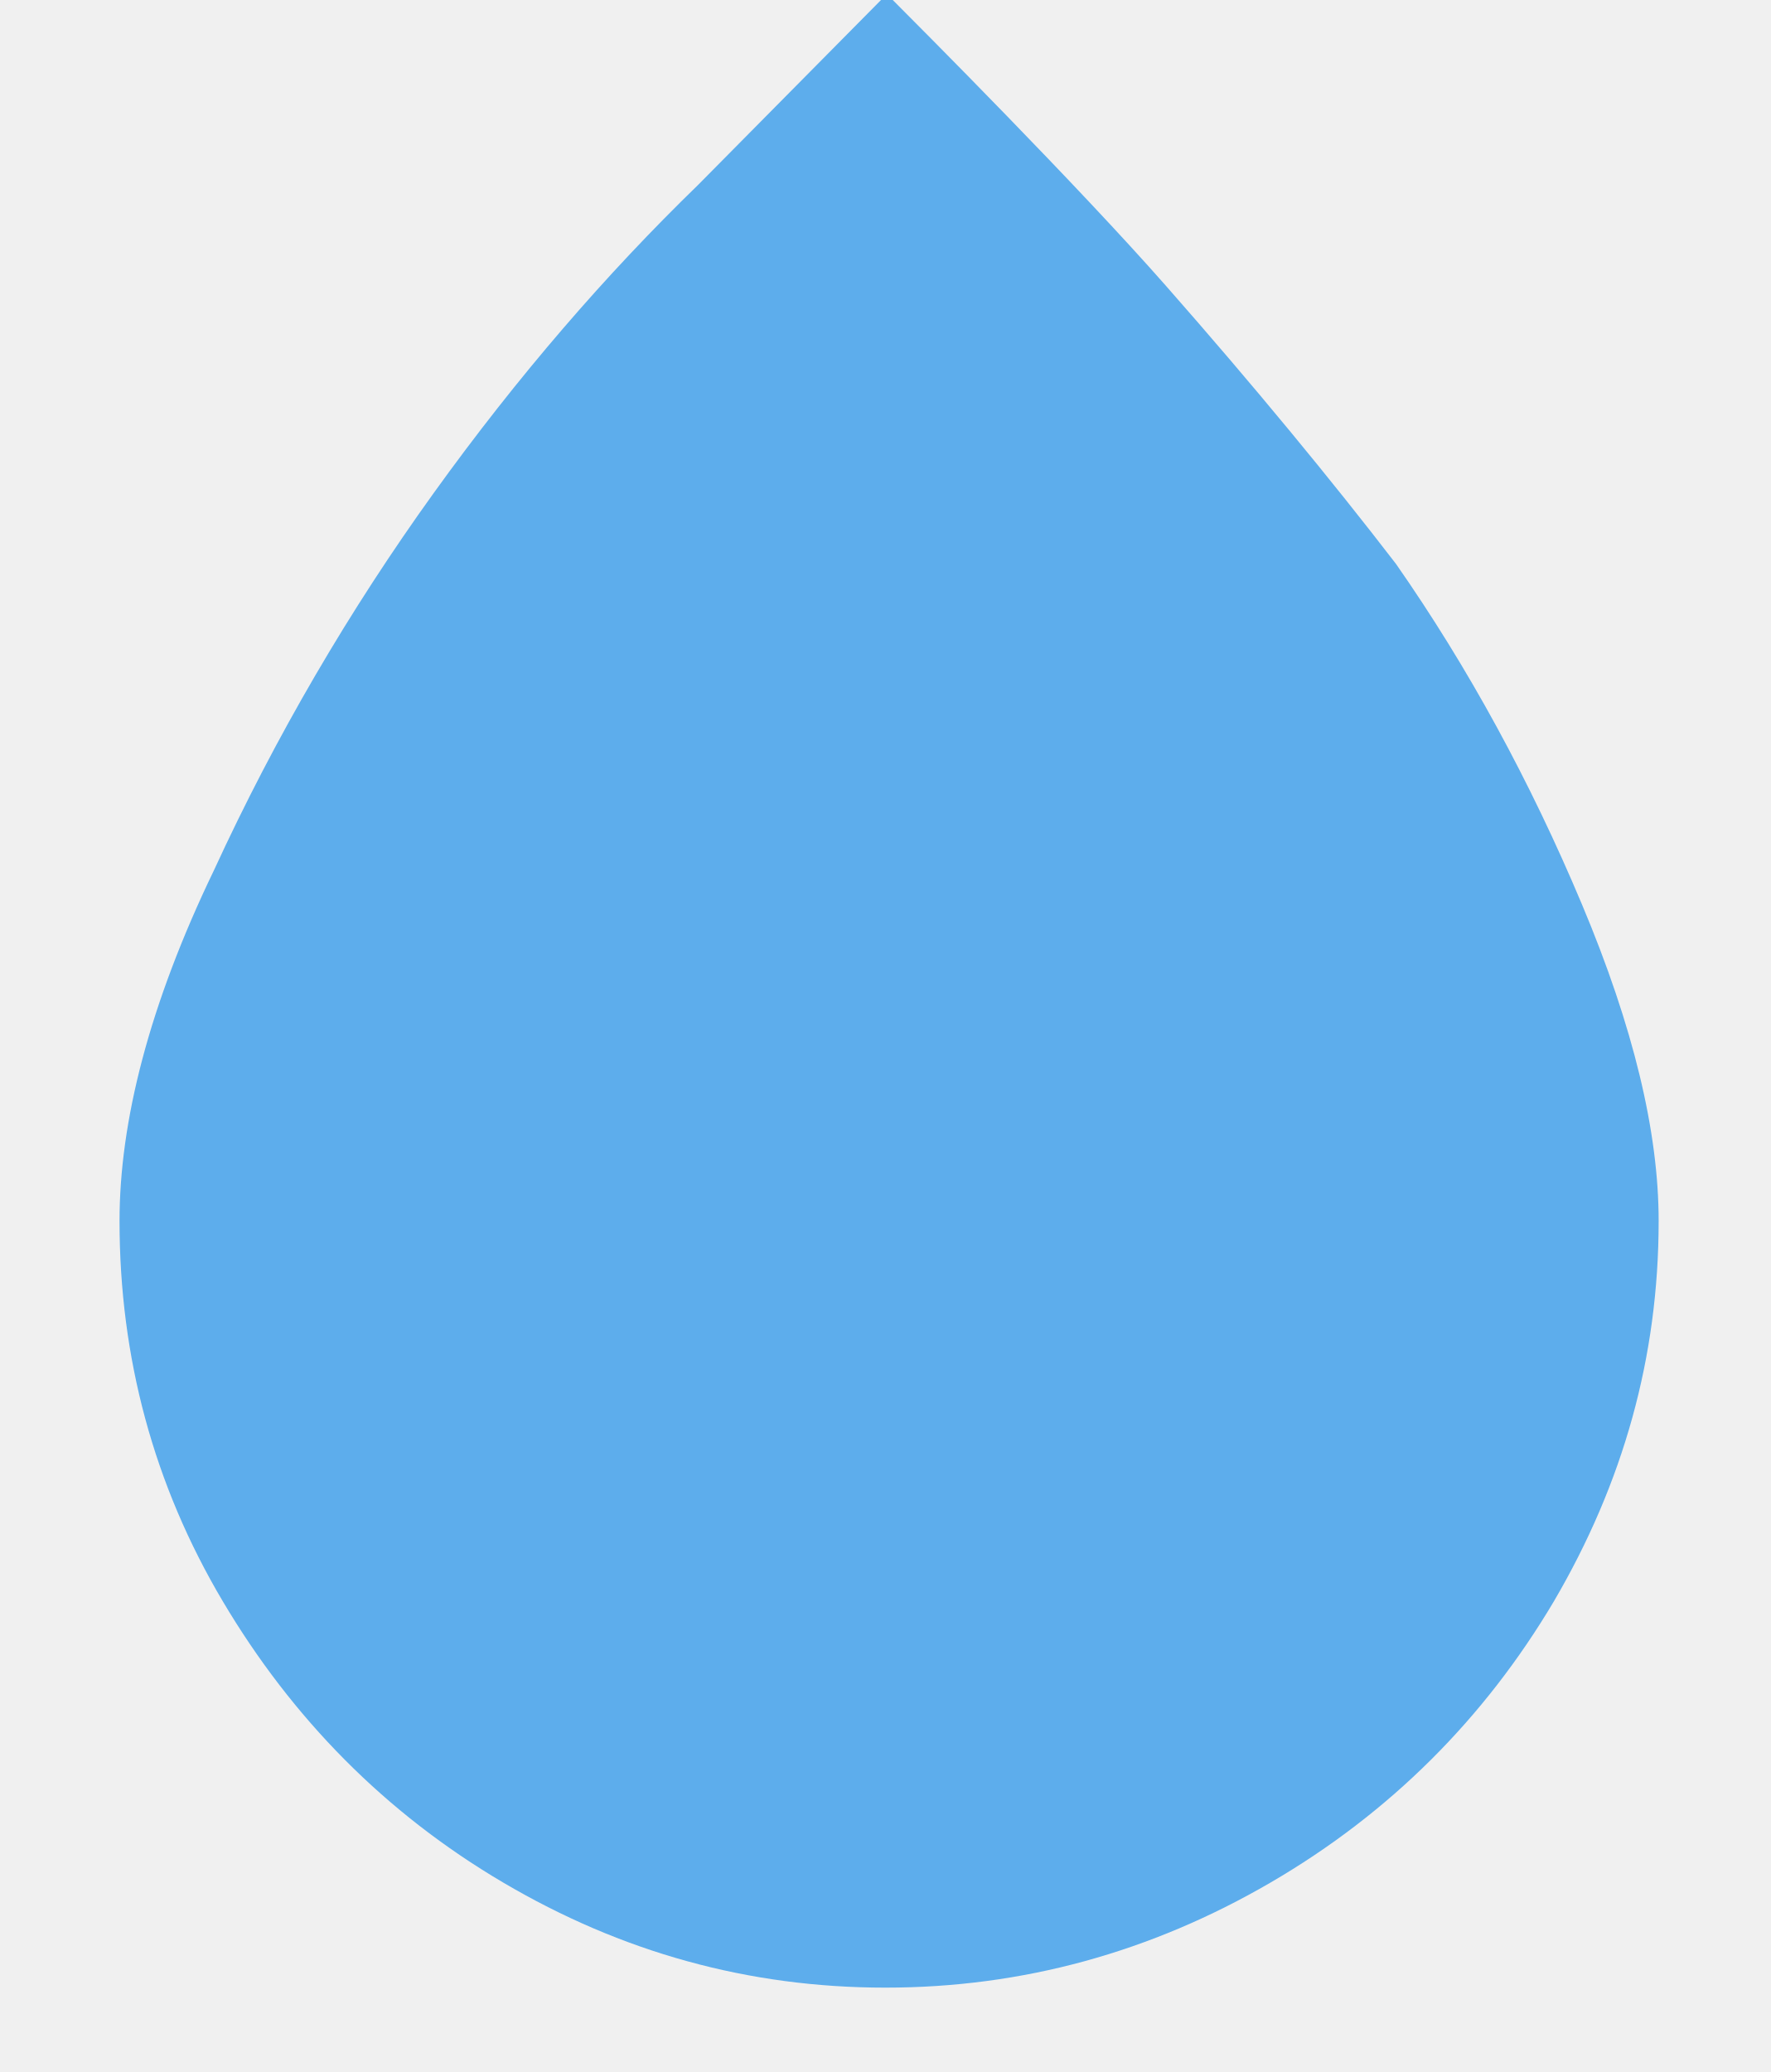
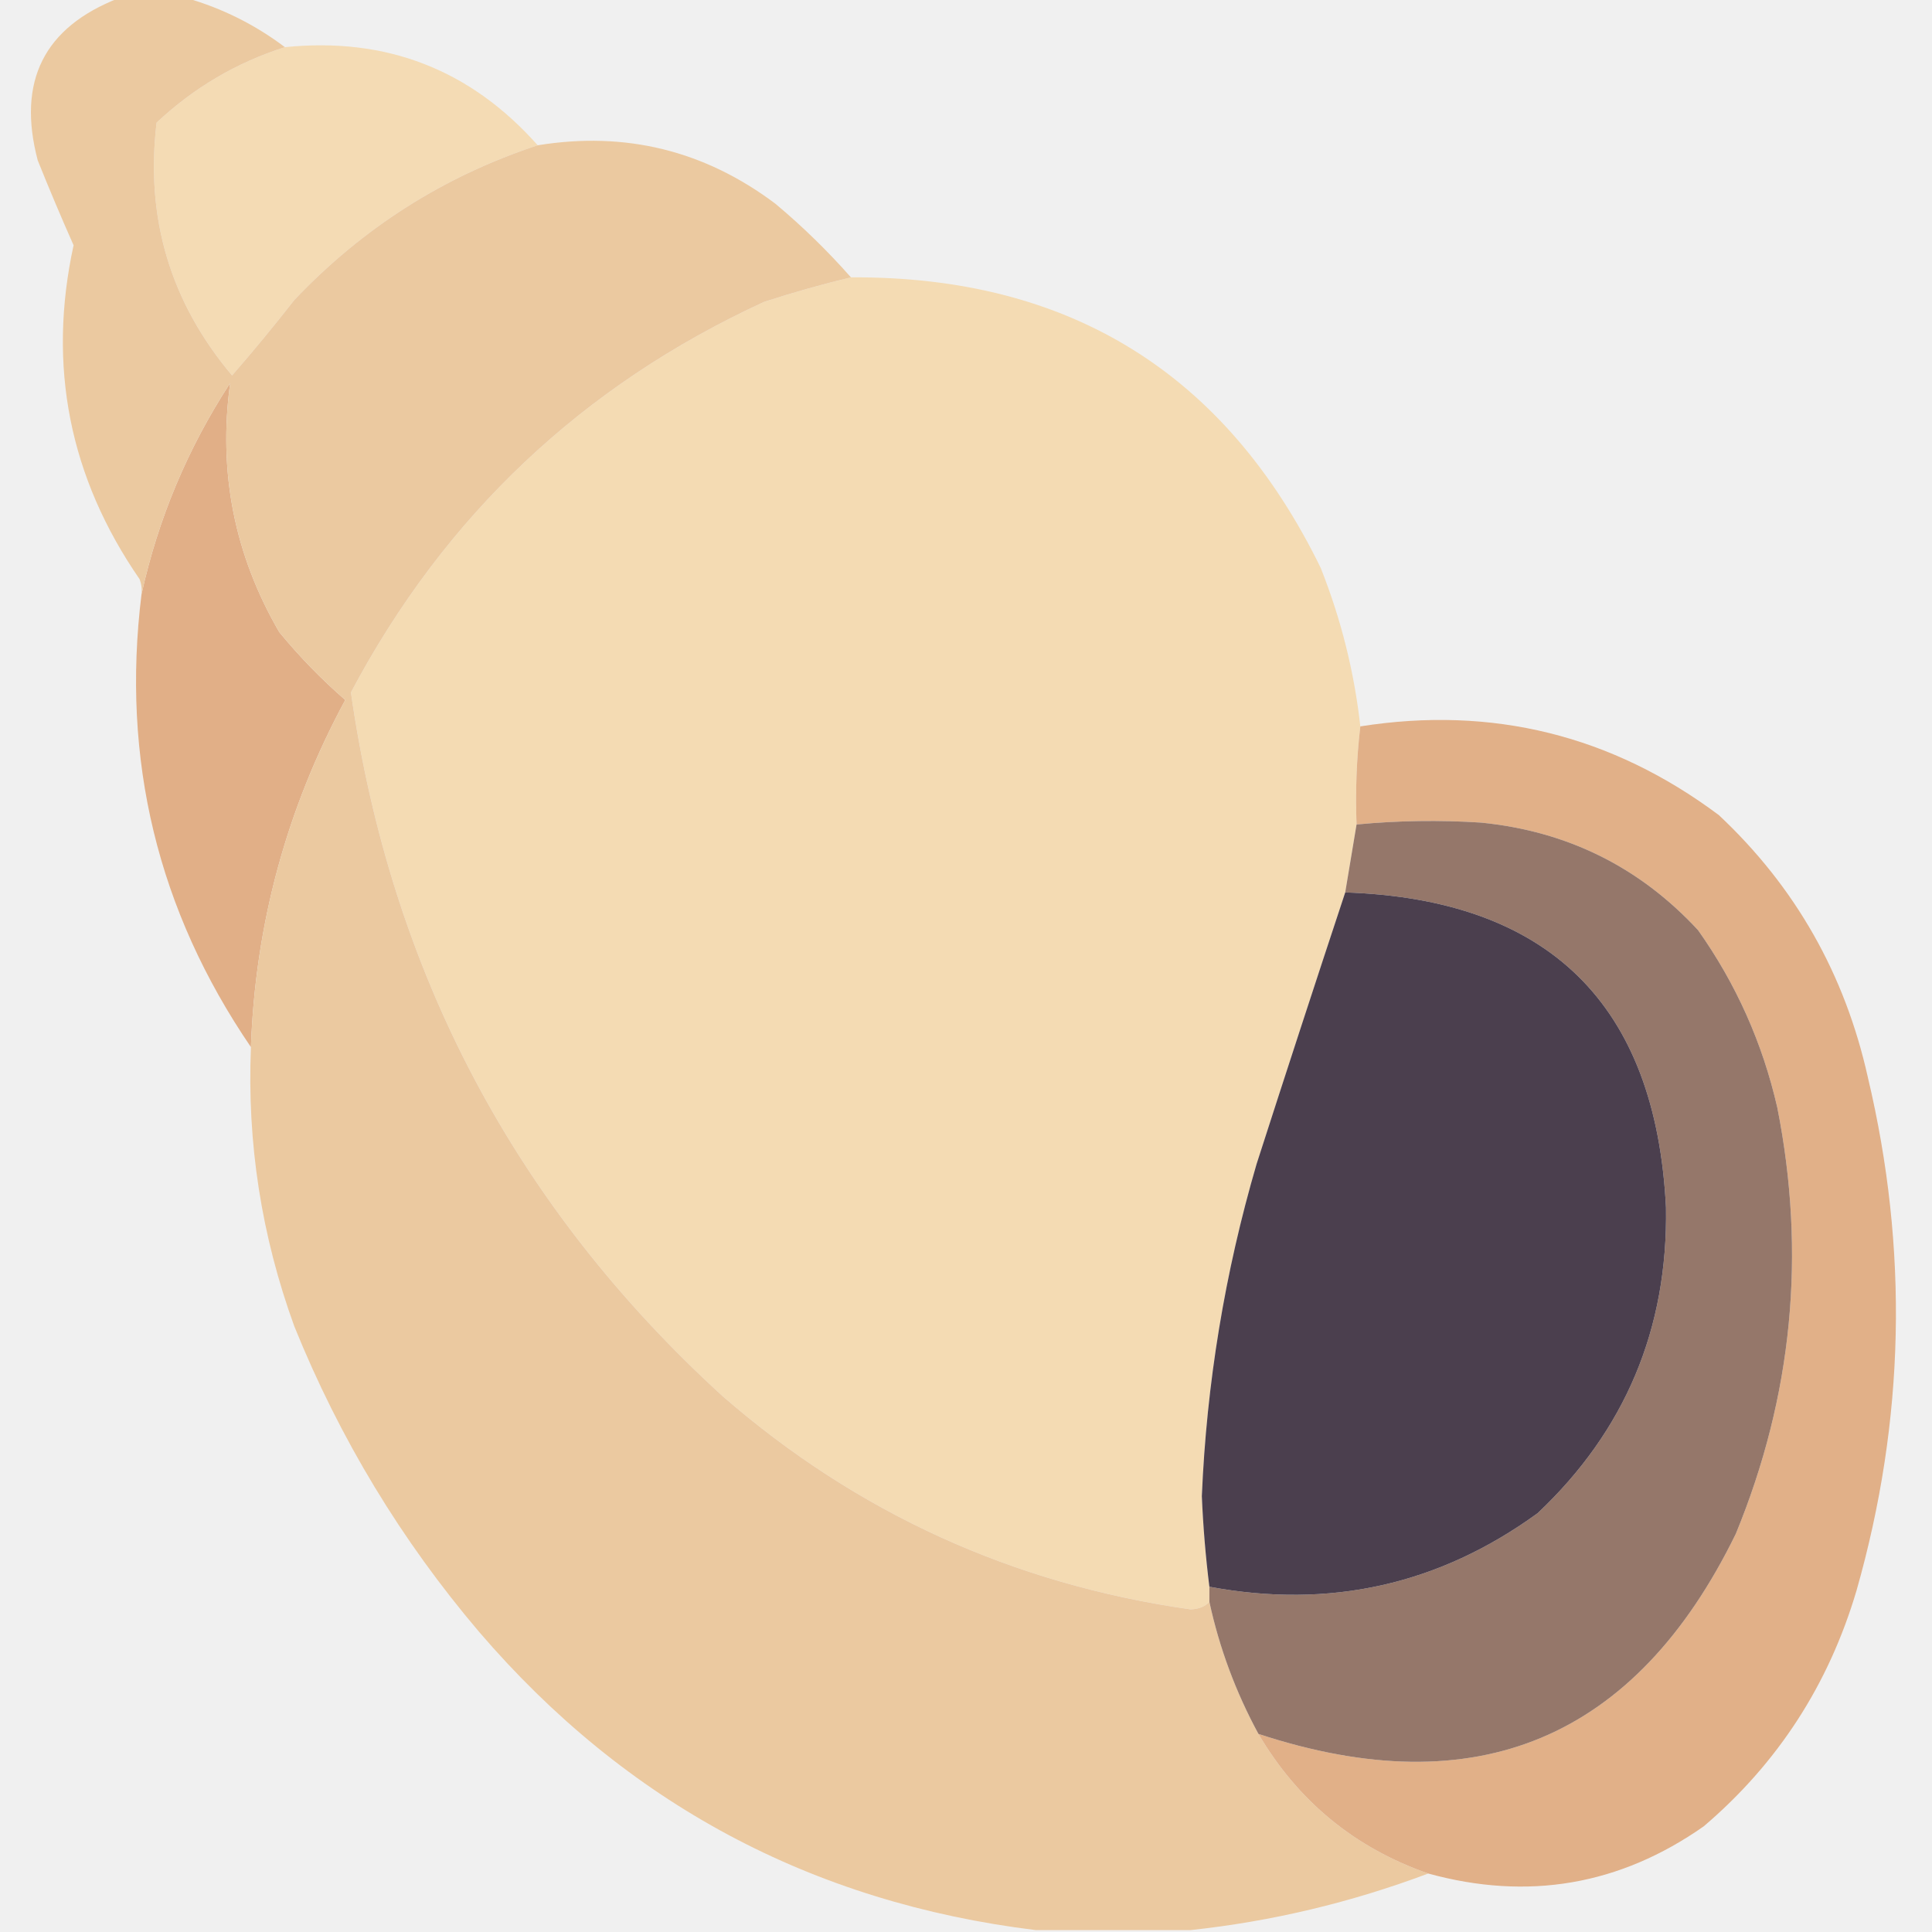
- <svg xmlns="http://www.w3.org/2000/svg" width="100px" height="117px" viewBox="0 0 100 117" version="1.1">
-   <path id="Tracé" d="M6.75 68.946 C6.75 76.635 8.667 83.822 12.583 90.424 16.5 97.026 21.75 102.375 28.417 106.303 35.083 110.231 42.25 112.236 50 112.236 57.75 112.236 65 110.231 71.75 106.303 78.5 102.375 83.833 97.026 87.75 90.424 91.667 83.739 93.667 76.635 93.667 68.946 93.667 63.932 92.25 57.999 89.333 51.062 86.417 44.126 82.917 37.691 78.833 31.841 75.167 27.077 70.833 21.812 65.833 16.129 60.833 10.446 52.083 1.671 50.083 -0.334 L39.417 10.446 C34.25 15.461 29.25 21.227 24.5 27.829 19.75 34.431 15.583 41.535 12.083 49.14 8.417 56.745 6.75 63.347 6.75 68.946 Z" fill="#5dadec" fill-opacity="1" stroke="none" />
+ <svg xmlns="http://www.w3.org/2000/svg" width="100" height="100" viewBox="0 0 202 202" fill="none">
+   <g clip-path="url(#clip0_7_17)">
+     <path opacity="0.991" fill-rule="evenodd" clip-rule="evenodd" d="M56.221 15.19C46.418 18.419 37.935 23.811 30.773 31.365C28.666 34.063 26.496 36.693 24.264 39.256C17.809 31.597 15.179 22.786 16.373 12.822C20.276 9.164 24.747 6.533 29.787 4.932C40.378 3.852 49.189 7.271 56.221 15.19Z" fill="#F4DBB3" />
+     <path opacity="0.998" fill-rule="evenodd" clip-rule="evenodd" d="M88.967 28.998C111.763 28.863 128.136 38.989 138.086 59.377C140.214 64.731 141.595 70.254 142.229 75.947C141.837 79.294 141.705 82.714 141.834 86.205C141.441 88.558 141.046 90.925 140.65 93.307C137.527 102.744 134.436 112.213 131.379 121.713C128.063 133.058 126.156 144.631 125.658 156.432C125.792 159.601 126.054 162.758 126.447 165.9C126.447 166.426 126.447 166.953 126.447 167.479C125.976 167.982 125.319 168.245 124.475 168.268C105.923 165.631 89.616 158.201 75.553 145.977C53.837 126.154 40.883 101.627 36.691 72.397C46.488 53.92 60.888 40.309 79.893 31.562C82.934 30.577 85.959 29.722 88.967 28.998Z" fill="#F4DBB3" />
+     <path fill-rule="evenodd" clip-rule="evenodd" d="M26.236 109.482C16.482 95.186 12.668 79.404 14.795 62.139C16.533 54.236 19.623 46.872 24.066 40.045C22.793 49.329 24.503 58.008 29.195 66.084C31.303 68.652 33.605 71.02 36.1 73.186C29.979 84.517 26.691 96.616 26.236 109.482Z" fill="#E1AF87" />
+     <path fill-rule="evenodd" clip-rule="evenodd" d="M12.428 -0.197C14.795 -0.197 17.162 -0.197 19.529 -0.197C23.266 0.882 26.686 2.592 29.787 4.932C24.747 6.533 20.276 9.164 16.373 12.822C15.179 22.786 17.809 31.597 24.264 39.256C26.496 36.693 28.666 34.063 30.773 31.365C37.935 23.811 46.418 18.419 56.221 15.19C65.391 13.701 73.676 15.739 81.076 21.305C83.916 23.684 86.546 26.249 88.967 28.998C85.959 29.722 82.934 30.577 79.893 31.562C60.888 40.309 46.488 53.92 36.691 72.397C40.883 101.627 53.837 126.154 75.553 145.977C89.616 158.201 105.923 165.631 124.475 168.268C125.319 168.245 125.976 167.982 126.447 167.479C127.492 172.307 129.202 176.91 131.576 181.287C135.722 188.328 141.64 193.194 149.33 195.885C141.256 198.918 132.97 200.891 124.475 201.803C119.083 201.803 113.691 201.803 108.299 201.803C84.864 198.93 65.466 188.541 50.105 170.635C41.96 161.059 35.516 150.407 30.773 138.678C27.334 129.222 25.822 119.49 26.236 109.482C26.691 96.616 29.979 84.517 36.1 73.186C33.605 71.02 31.303 68.652 29.195 66.084C24.503 58.008 22.793 49.329 24.066 40.045C19.623 46.872 16.533 54.236 14.795 62.139C14.857 61.597 14.791 61.071 14.598 60.56C7.248 49.905 4.947 38.267 7.693 25.645C6.392 22.713 5.143 19.754 3.945 16.768C1.766 8.501 4.593 2.847 12.428 -0.197Z" fill="#EBC9A0" />
+     <path opacity="0.98" fill-rule="evenodd" clip-rule="evenodd" d="M149.33 195.885C141.64 193.194 135.722 188.328 131.576 181.287C154.367 188.792 171.003 181.822 181.484 160.377C187.412 145.969 188.859 131.109 185.824 115.795C184.278 109.048 181.517 102.867 177.539 97.252C171.434 90.653 163.873 86.905 154.854 86.008C150.505 85.727 146.165 85.792 141.834 86.205C141.705 82.714 141.837 79.294 142.229 75.947C156.032 73.776 168.525 76.867 179.709 85.219C187.7 92.713 192.895 101.853 195.293 112.639C199.568 130.632 199.173 148.518 194.109 166.295C191.199 176.138 185.873 184.357 178.131 190.953C169.35 197.107 159.75 198.751 149.33 195.885Z" fill="#E0AE86" />
+     <path fill-rule="evenodd" clip-rule="evenodd" d="M131.576 181.287C129.202 176.91 127.492 172.307 126.447 167.479C126.447 166.953 126.447 166.426 126.447 165.9C139.033 168.255 150.474 165.69 160.771 158.207C169.921 149.575 174.393 138.922 174.186 126.25C173.125 105.003 161.946 94.022 140.65 93.307C141.046 90.925 141.441 88.558 141.834 86.205C146.165 85.792 150.505 85.727 154.854 86.008C163.873 86.905 171.434 90.653 177.539 97.252C181.517 102.867 184.278 109.048 185.824 115.795C188.859 131.109 187.412 145.969 181.484 160.377C171.003 181.822 154.367 188.792 131.576 181.287Z" fill="#95776A" />
+     <path fill-rule="evenodd" clip-rule="evenodd" d="M140.65 93.307C161.946 94.022 173.125 105.003 174.186 126.25C174.393 138.922 169.921 149.575 160.771 158.207C150.474 165.69 139.033 168.255 126.447 165.9C126.054 162.758 125.792 159.601 125.658 156.432C126.156 144.631 128.063 133.058 131.379 121.713C134.436 112.213 137.527 102.744 140.65 93.307Z" fill="#4B3F4E" />
+   </g>
+   <defs>
+     <clipPath id="clip0_7_17">
+       <rect width="202" height="202" fill="white" />
+     </clipPath>
+   </defs>
</svg>
